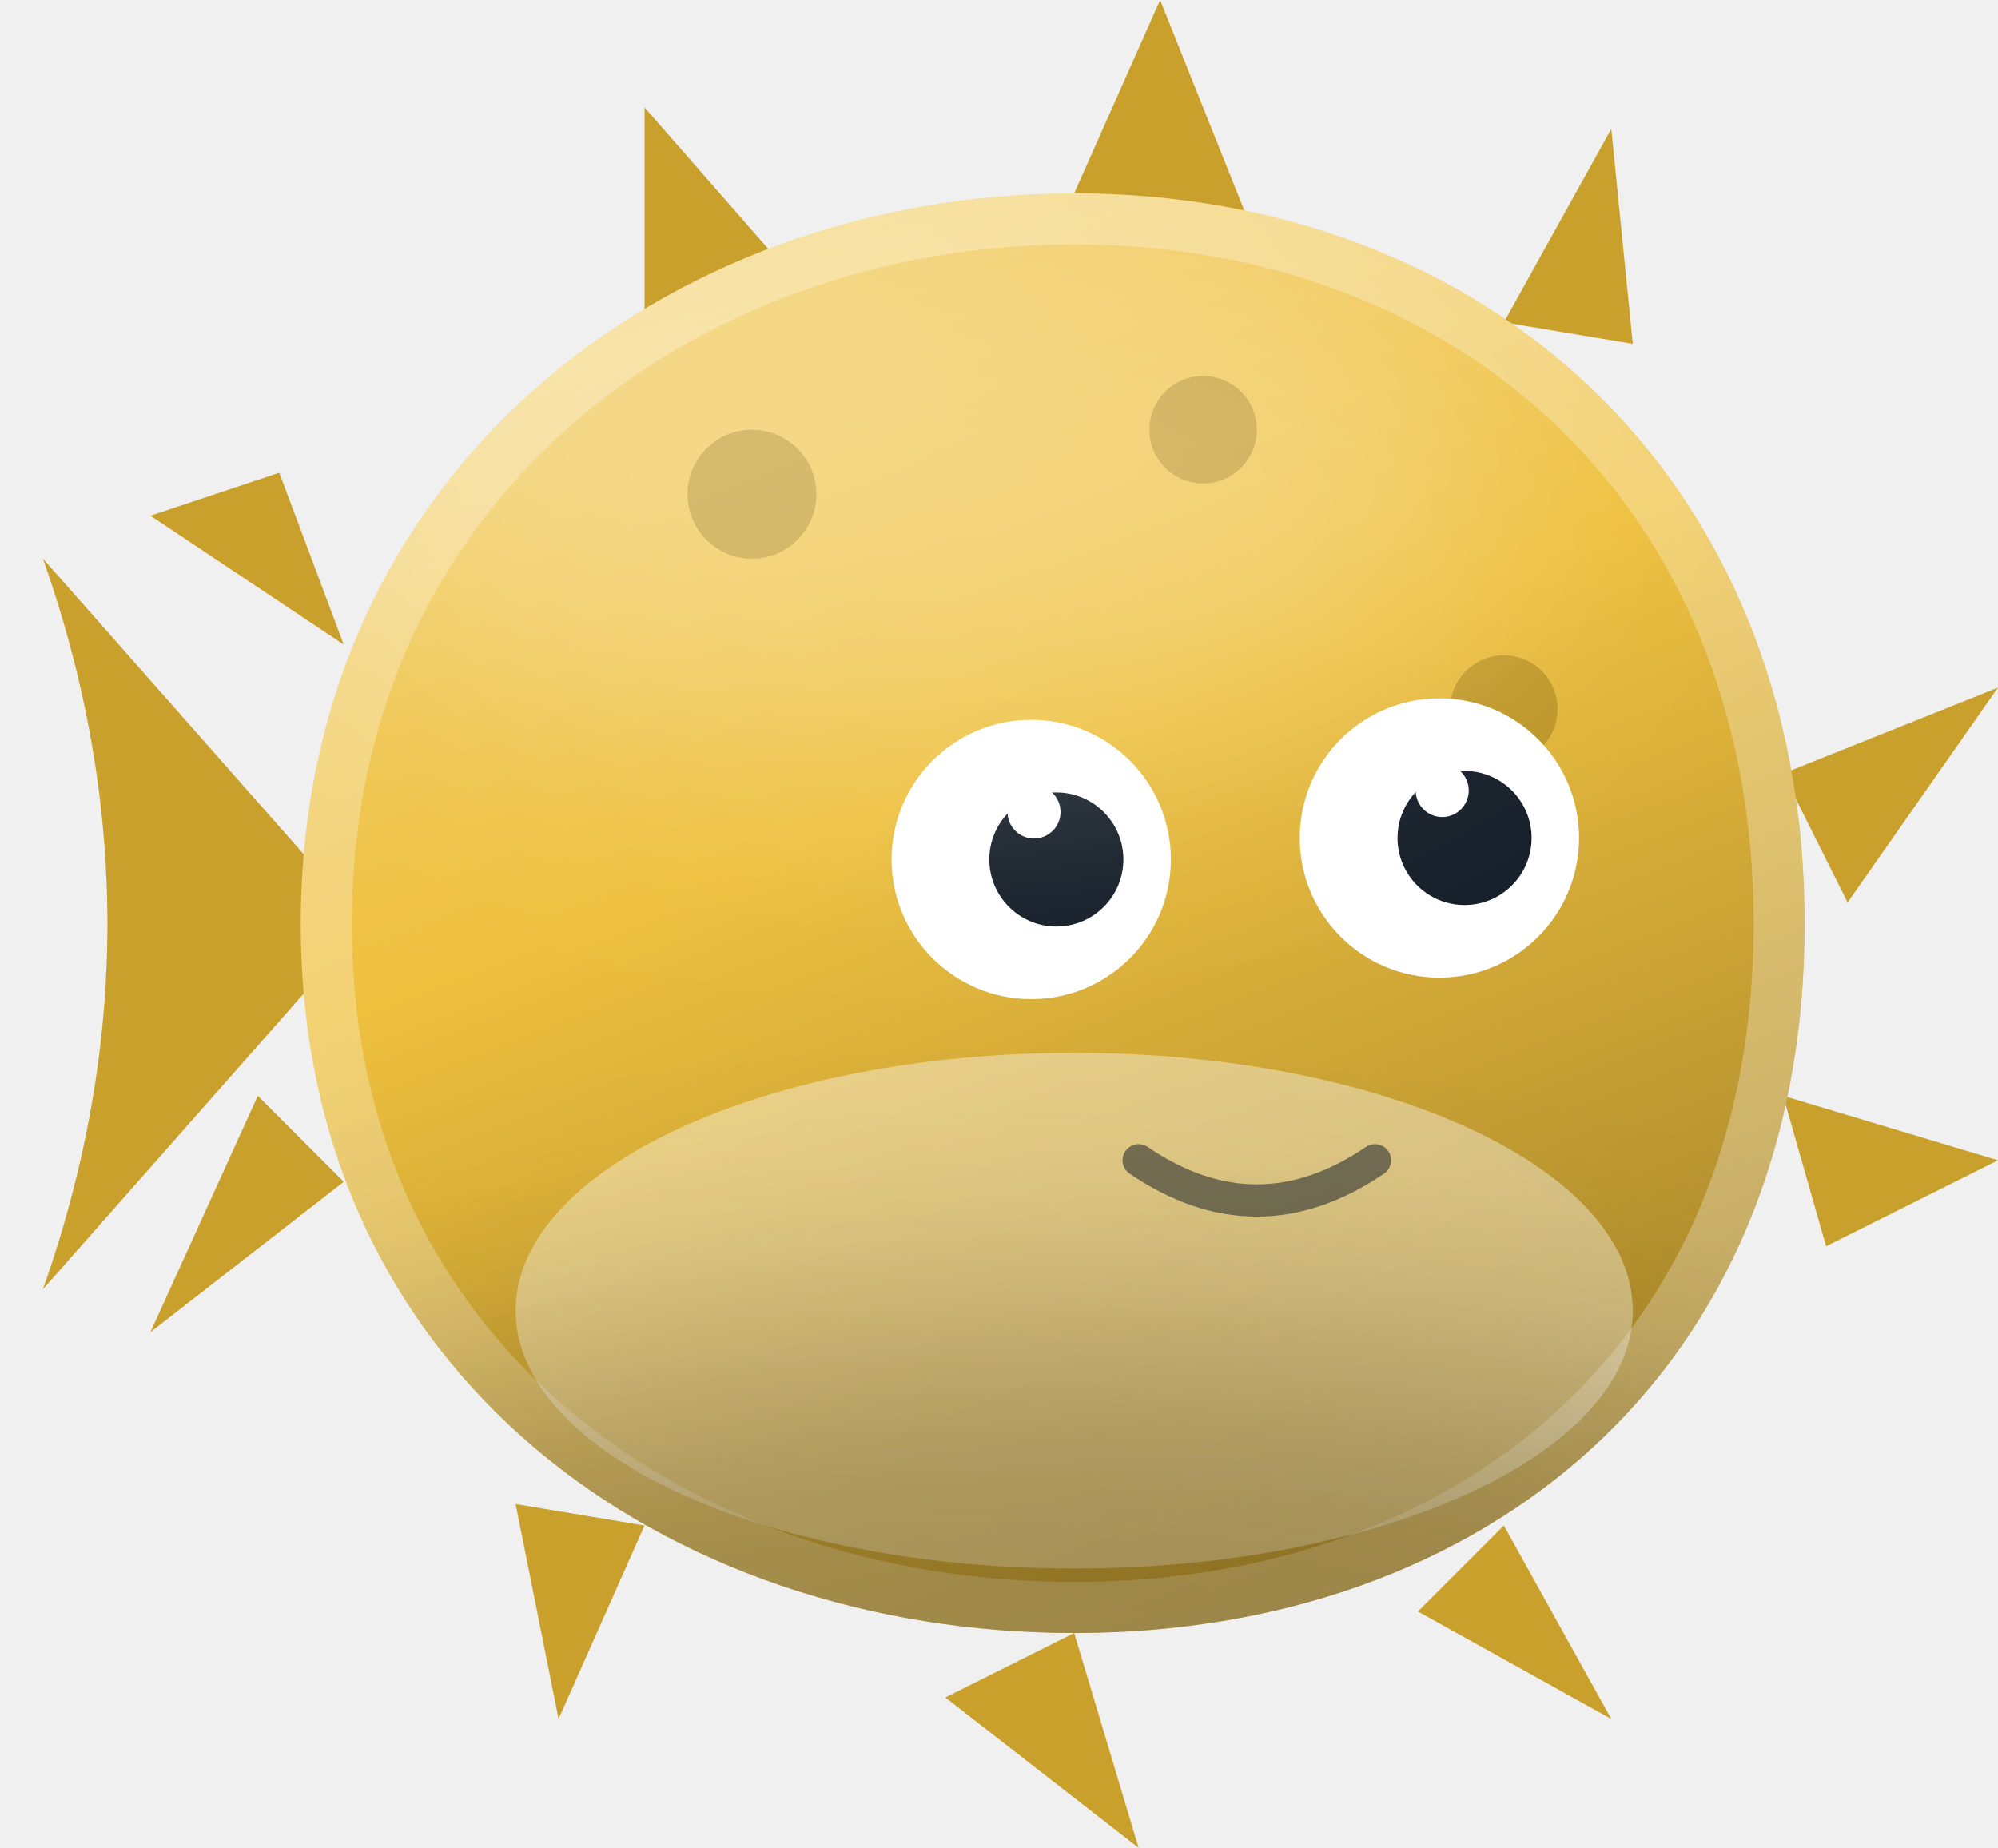
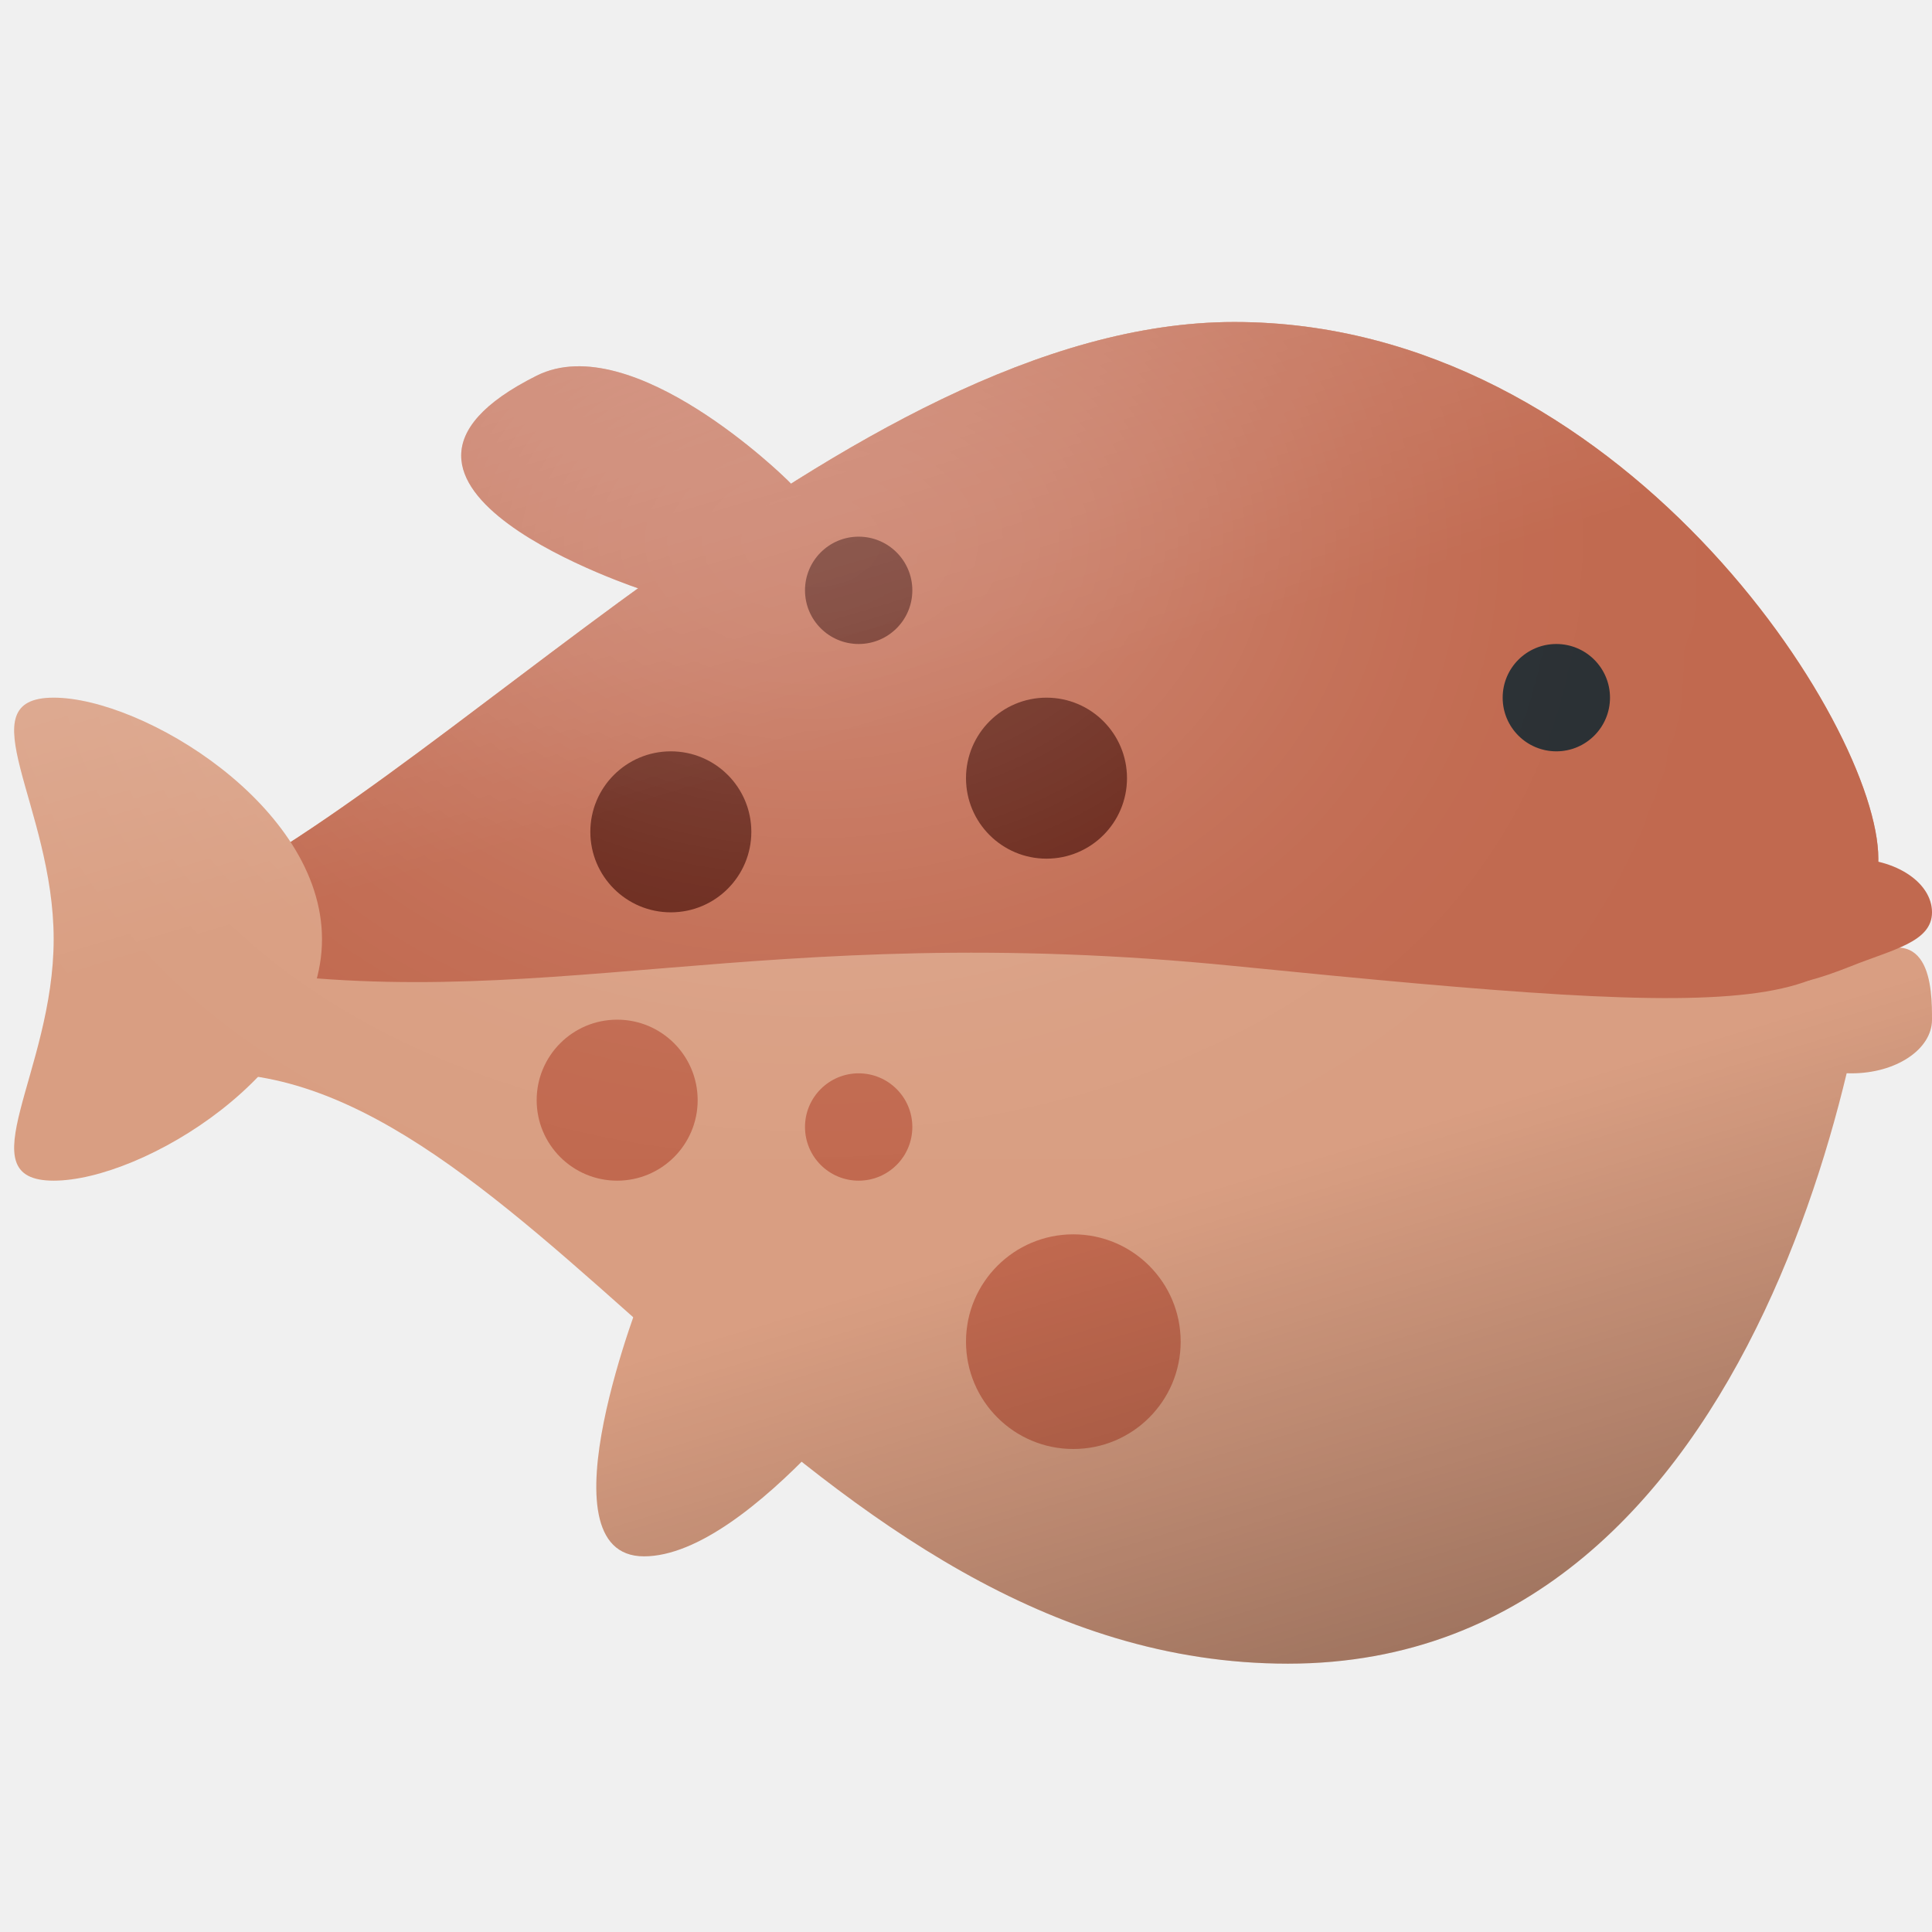
- <svg xmlns="http://www.w3.org/2000/svg" viewBox="0 0 186 172" width="558" height="516">
+ <svg xmlns="http://www.w3.org/2000/svg" viewBox="0 0 36 36" width="432" height="432">
  <defs>
-     <clipPath id="c">
-       <path d="M28,86 C28,44 62,18 100,18 C138,18 168,44 168,86 C168,128 138,152 100,152 C62,152 28,128 28,86 Z" />
-     </clipPath>
-     <linearGradient id="vol" x1="0.15" y1="0" x2="0.55" y2="1">
-       <stop offset="0" stop-color="#f3d378" />
-       <stop offset="0.45" stop-color="#eec03e" />
-       <stop offset="1" stop-color="#a7862b" />
+     <g id="sa-art" transform="translate(36,0) scale(-1,1)">
+       <path fill="#D99E82" d="M33 17c.461.184.902 3-1 3-6 0-11 11-20 11S1 18.5 1 16 5.82 6 13 6s15 9 20 11z" />
+       <path fill="#D99E82" d="M3 19c0 .553-.671 1-1.5 1S0 19.553 0 19s0-2 1.5-1c.689.46 1.5.447 1.5 1z" />
+       <path fill="#C1694F" d="M33 17c.461.184.876.688-1 1-6 1-10.045-.896-19 0-10 1-12 1-12-2C1 13.5 5.82 6 13 6s15 9 20 11z" />
+       <path fill="#D99E82" d="M30 17.5c0 2.485 3.343 4.5 5 4.5s0-2.015 0-4.5 1.657-4.5 0-4.5-5 2.015-5 4.5z" />
+       <circle cx="7" cy="13" r="1" fill="#292F33" />
+       <path fill="#D99E82" d="M19.16 25S22 29 24 29s0-5 0-5h-2.84c-3 0-2 1-2 1z" />
+       <path fill="#C1694F" d="M21.351 8.923S24.211 6.106 26 7c4.074 2.036-2 4-2 4l-1.593-.106c-2.993-.201-1.056-1.971-1.056-1.971z" />
+       <circle cx="16" cy="25" r="2" fill="#C1694F" />
+       <circle cx="20" cy="21" r="1" fill="#C1694F" />
+       <circle cx="24.5" cy="20.5" r="1.5" fill="#C1694F" />
+       <circle cx="16.5" cy="14.5" r="1.5" fill="#662113" />
+       <circle cx="23.5" cy="15.5" r="1.5" fill="#662113" />
+       <circle cx="20" cy="11" r="1" fill="#662113" />
+       <path fill="#C1694F" d="M3 17c0 .552 1 2-1.5 1-.77-.308-1.5-.448-1.5-1s.671-1 1.5-1 1.5.448 1.5 1z" />
+     </g>
+     <filter id="sa-alpha">
+       <feColorMatrix type="matrix" values="0 0 0 0 1  0 0 0 0 1  0 0 0 0 1  0 0 0 1 0" />
+     </filter>
+     <filter id="sa-soft" x="-50%" y="-50%" width="200%" height="200%">
+       <feGaussianBlur stdDeviation="4.32" />
+     </filter>
+     <mask id="sa-mask">
+       <g filter="url(#sa-alpha)">
+         <use href="#sa-art" />
+       </g>
+     </mask>
+     <linearGradient id="sa-vol" x1="0.2" y1="0" x2="0.5" y2="1">
+       <stop offset="0" stop-color="#ffffff" stop-opacity="0.34" />
+       <stop offset="0.42" stop-color="#ffffff" stop-opacity="0" />
+       <stop offset="0.68" stop-color="#000000" stop-opacity="0" />
+       <stop offset="1" stop-color="#000000" stop-opacity="0.34" />
    </linearGradient>
-     <filter id="soft" x="-60%" y="-60%" width="220%" height="220%">
-       <feGaussianBlur stdDeviation="12.0" />
-     </filter>
  </defs>
-   <path d="M34,86 L4,52 Q16,86 4,120 Z" fill="#c9a02c" />
-   <g fill="#c9a02c">
-     <path d="M100,18 L108,0 L116,20 Z" />
-     <path d="M60,30 L60,10 L74,26 Z" />
-     <path d="M140,30 L150,12 L152,32 Z" />
-     <path d="M166,72 L186,64 L172,84 Z" />
-     <path d="M166,102 L186,108 L170,116 Z" />
-     <path d="M140,142 L150,160 L132,150 Z" />
-     <path d="M100,152 L106,172 L88,158 Z" />
-     <path d="M60,142 L52,160 L48,140 Z" />
-     <path d="M32,110 L14,124 L24,102 Z" />
-     <path d="M32,60 L14,48 L26,44 Z" />
-   </g>
-   <path d="M28,86 C28,44 62,18 100,18 C138,18 168,44 168,86 C168,128 138,152 100,152 C62,152 28,128 28,86 Z" fill="url(#vol)" />
-   <g clip-path="url(#c)" opacity=".4">
-     <ellipse cx="100" cy="122" rx="52" ry="24" fill="#fff" />
-     <circle cx="70" cy="46" r="6" fill="#8a6a10" />
-     <circle cx="112" cy="40" r="5" fill="#8a6a10" />
-     <circle cx="140" cy="66" r="5" fill="#8a6a10" />
-   </g>
-   <circle cx="134" cy="78" r="13" fill="#fff" />
-   <circle cx="136.34" cy="78" r="6.24" fill="#17202a" />
-   <circle cx="134.26" cy="73.58" r="2.47" fill="#fff" />
-   <circle cx="96" cy="80" r="13" fill="#fff" />
-   <circle cx="98.34" cy="80" r="6.24" fill="#17202a" />
-   <circle cx="96.26" cy="75.58" r="2.47" fill="#fff" />
-   <path d="M106,108 q11,7.48 22,0" fill="none" stroke="#17202a" stroke-width="3" stroke-linecap="round" opacity=".55" />
-   <g clip-path="url(#c)">
-     <path d="M28,86 C28,44 62,18 100,18 C138,18 168,44 168,86 C168,128 138,152 100,152 C62,152 28,128 28,86 Z" fill="none" stroke="#ffffff" stroke-width="9.5" opacity=".28" />
-     <ellipse cx="86" cy="45" rx="56" ry="26" fill="#ffffff" opacity=".26" filter="url(#soft)" />
-     <ellipse cx="93" cy="182" rx="115" ry="58" fill="#6b561c" opacity=".42" filter="url(#soft)" />
+   <use href="#sa-art" />
+   <g mask="url(#sa-mask)">
+     <rect x="0" y="0" width="36" height="36" fill="url(#sa-vol)" />
+     <ellipse cx="15.12" cy="10.08" rx="9.36" ry="5.76" fill="#ffffff" opacity="0.22" filter="url(#sa-soft)" />
  </g>
</svg>
